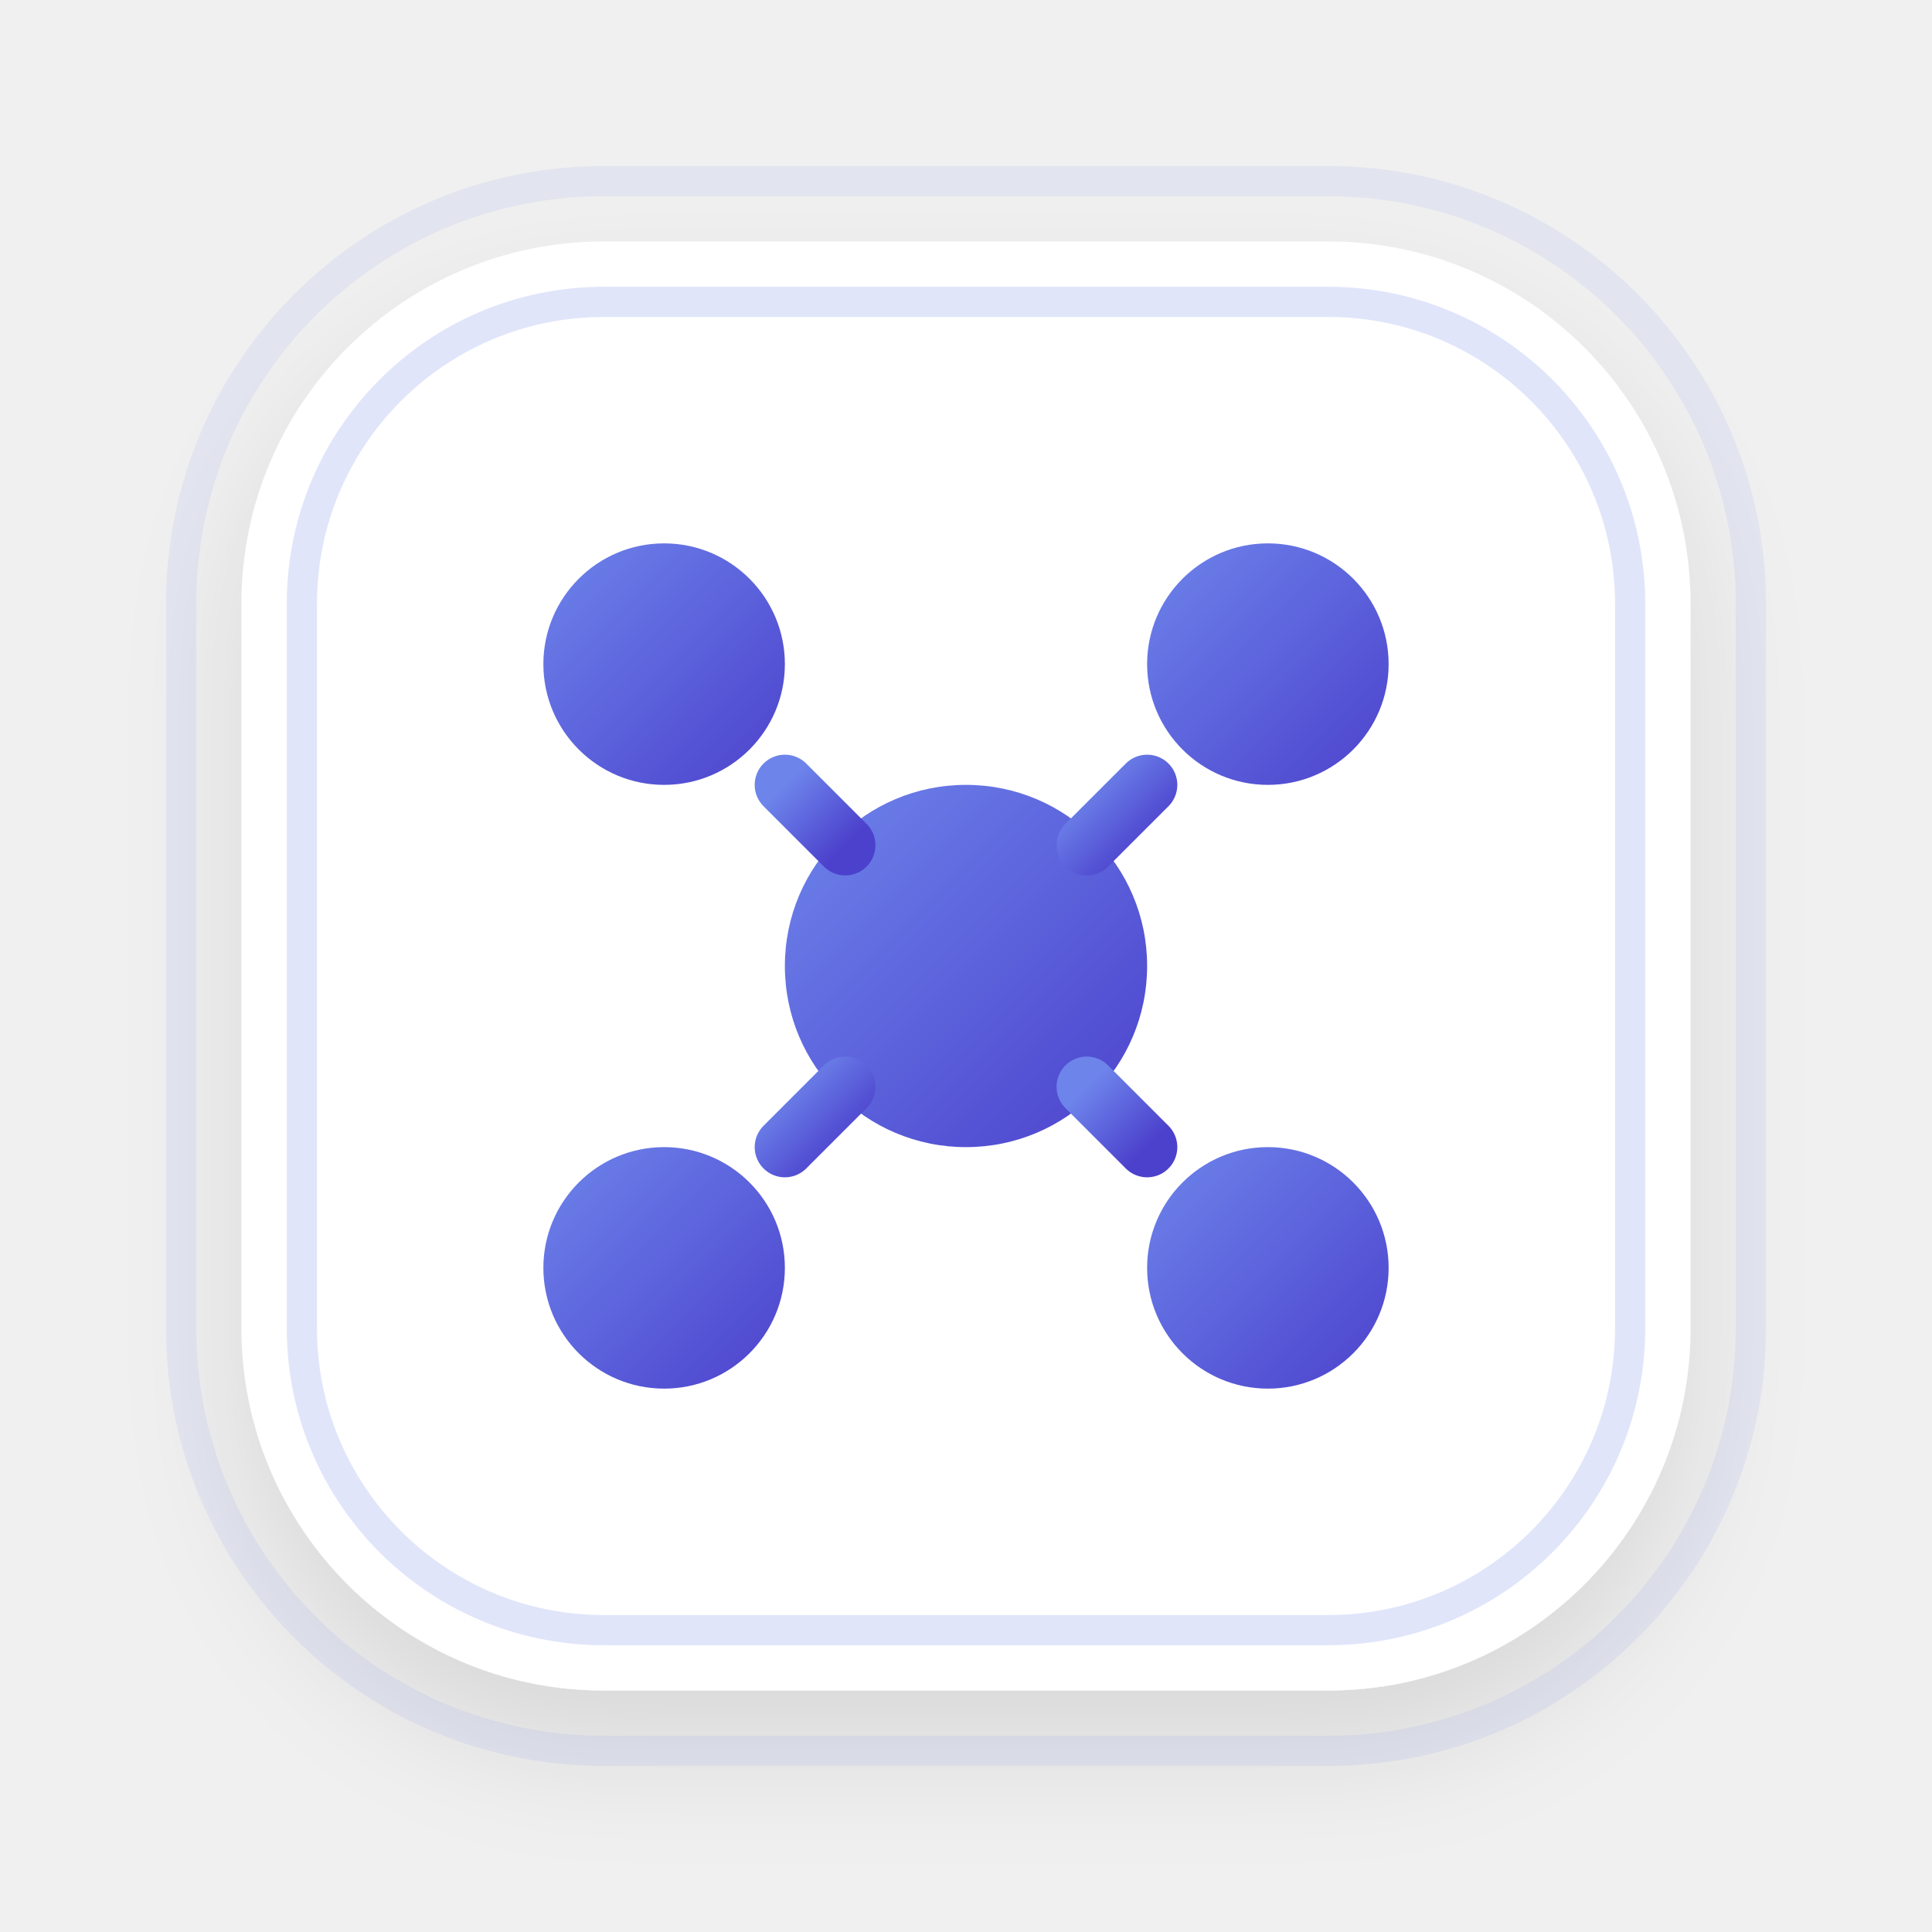
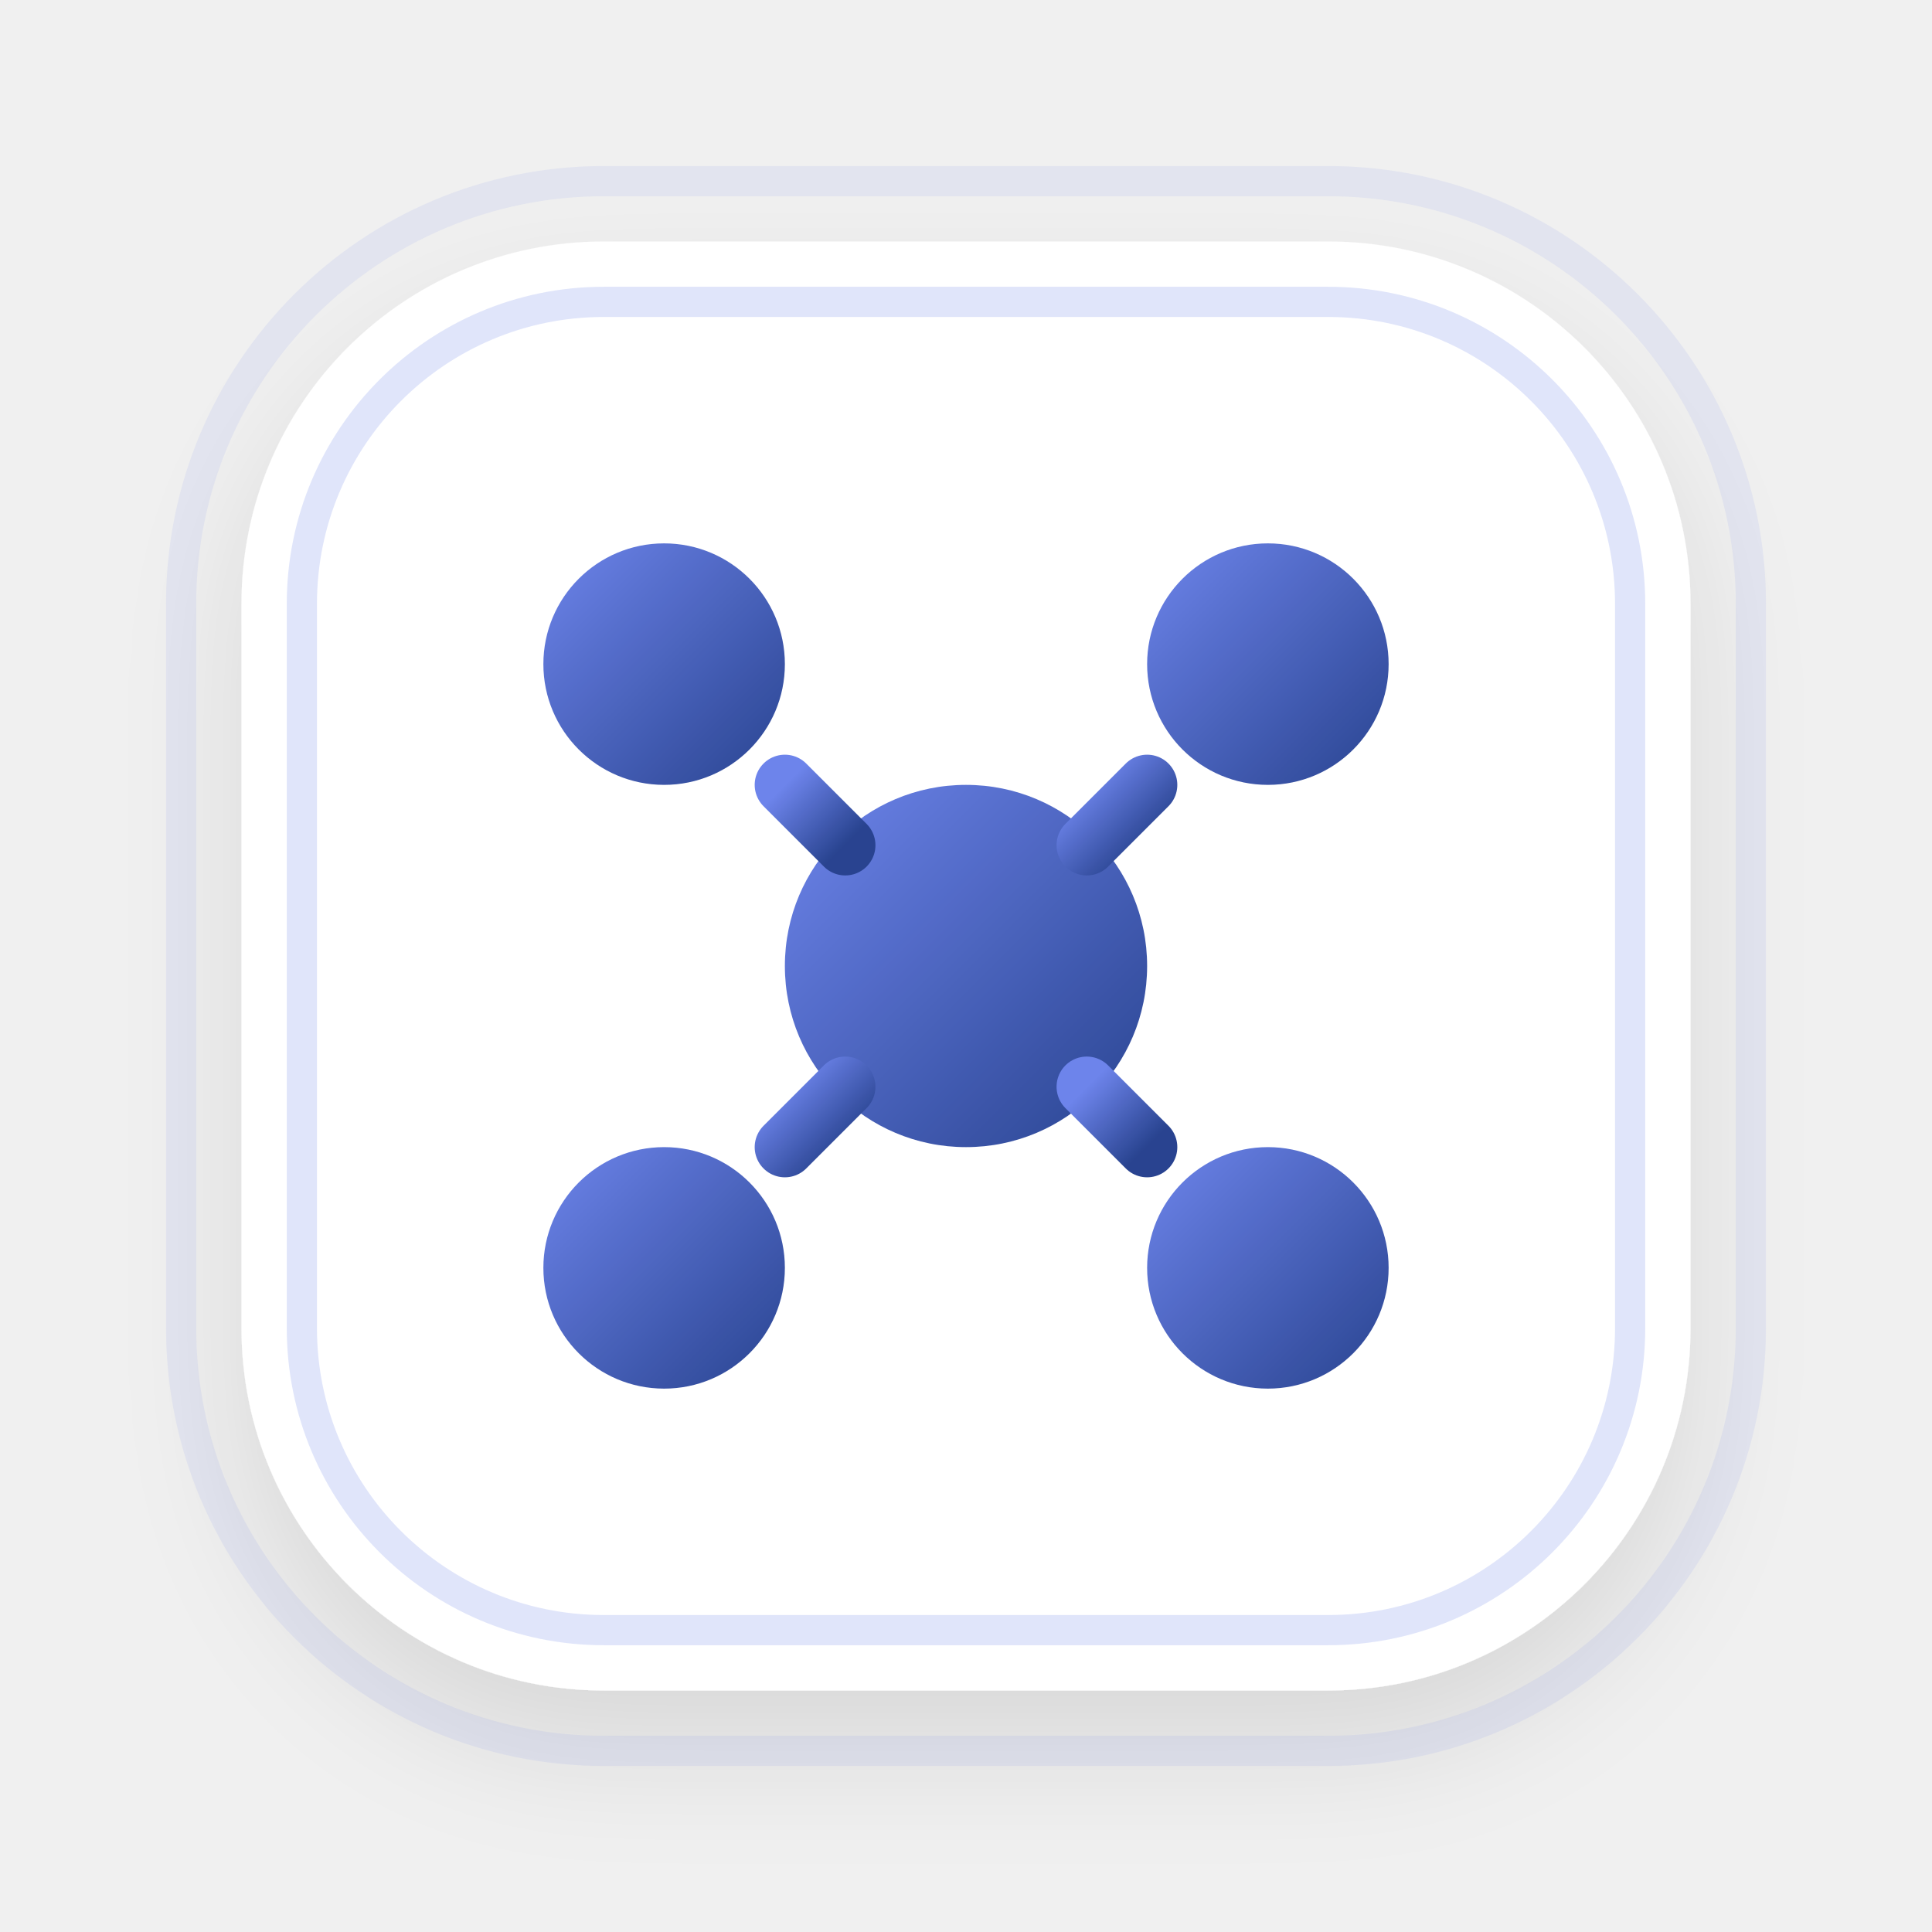
<svg xmlns="http://www.w3.org/2000/svg" width="64" height="64" viewBox="0 0 64 64">
  <defs>
    <linearGradient id="blueGradientReversed" x1="0%" y1="0%" x2="100%" y2="100%">
      <stop offset="0%" style="stop-color:#667eea;stop-opacity:1" />
-       <stop offset="100%" style="stop-color:#4338ca;stop-opacity:1" />
+       <stop offset="100%" style="stop-color:#1e3a8a;stop-opacity:1" />
    </linearGradient>
    <filter id="shadowReversed" x="-20%" y="-20%" width="140%" height="140%">
      <feDropShadow dx="0" dy="2" stdDeviation="2" flood-color="rgba(0,0,0,0.1)" />
    </filter>
  </defs>
  <rect x="8" y="8" width="48" height="48" rx="12" ry="12" fill="white" filter="url(#shadowReversed)" />
  <rect x="10" y="10" width="44" height="44" rx="10" ry="10" fill="none" stroke="rgba(102, 126, 234, 0.2)" stroke-width="1" />
  <g fill="url(#blueGradientReversed)" opacity="0.95">
    <circle cx="32" cy="32" r="6" fill="url(#blueGradientReversed)" />
    <circle cx="22" cy="22" r="4" fill="url(#blueGradientReversed)" />
    <circle cx="42" cy="22" r="4" fill="url(#blueGradientReversed)" />
    <circle cx="22" cy="42" r="4" fill="url(#blueGradientReversed)" />
    <circle cx="42" cy="42" r="4" fill="url(#blueGradientReversed)" />
    <line x1="26" y1="26" x2="28" y2="28" stroke="url(#blueGradientReversed)" stroke-width="2" stroke-linecap="round" />
    <line x1="38" y1="26" x2="36" y2="28" stroke="url(#blueGradientReversed)" stroke-width="2" stroke-linecap="round" />
    <line x1="26" y1="38" x2="28" y2="36" stroke="url(#blueGradientReversed)" stroke-width="2" stroke-linecap="round" />
    <line x1="38" y1="38" x2="36" y2="36" stroke="url(#blueGradientReversed)" stroke-width="2" stroke-linecap="round" />
  </g>
  <rect x="6" y="6" width="52" height="52" rx="14" ry="14" fill="none" stroke="rgba(102, 126, 234, 0.1)" stroke-width="1" />
</svg>
